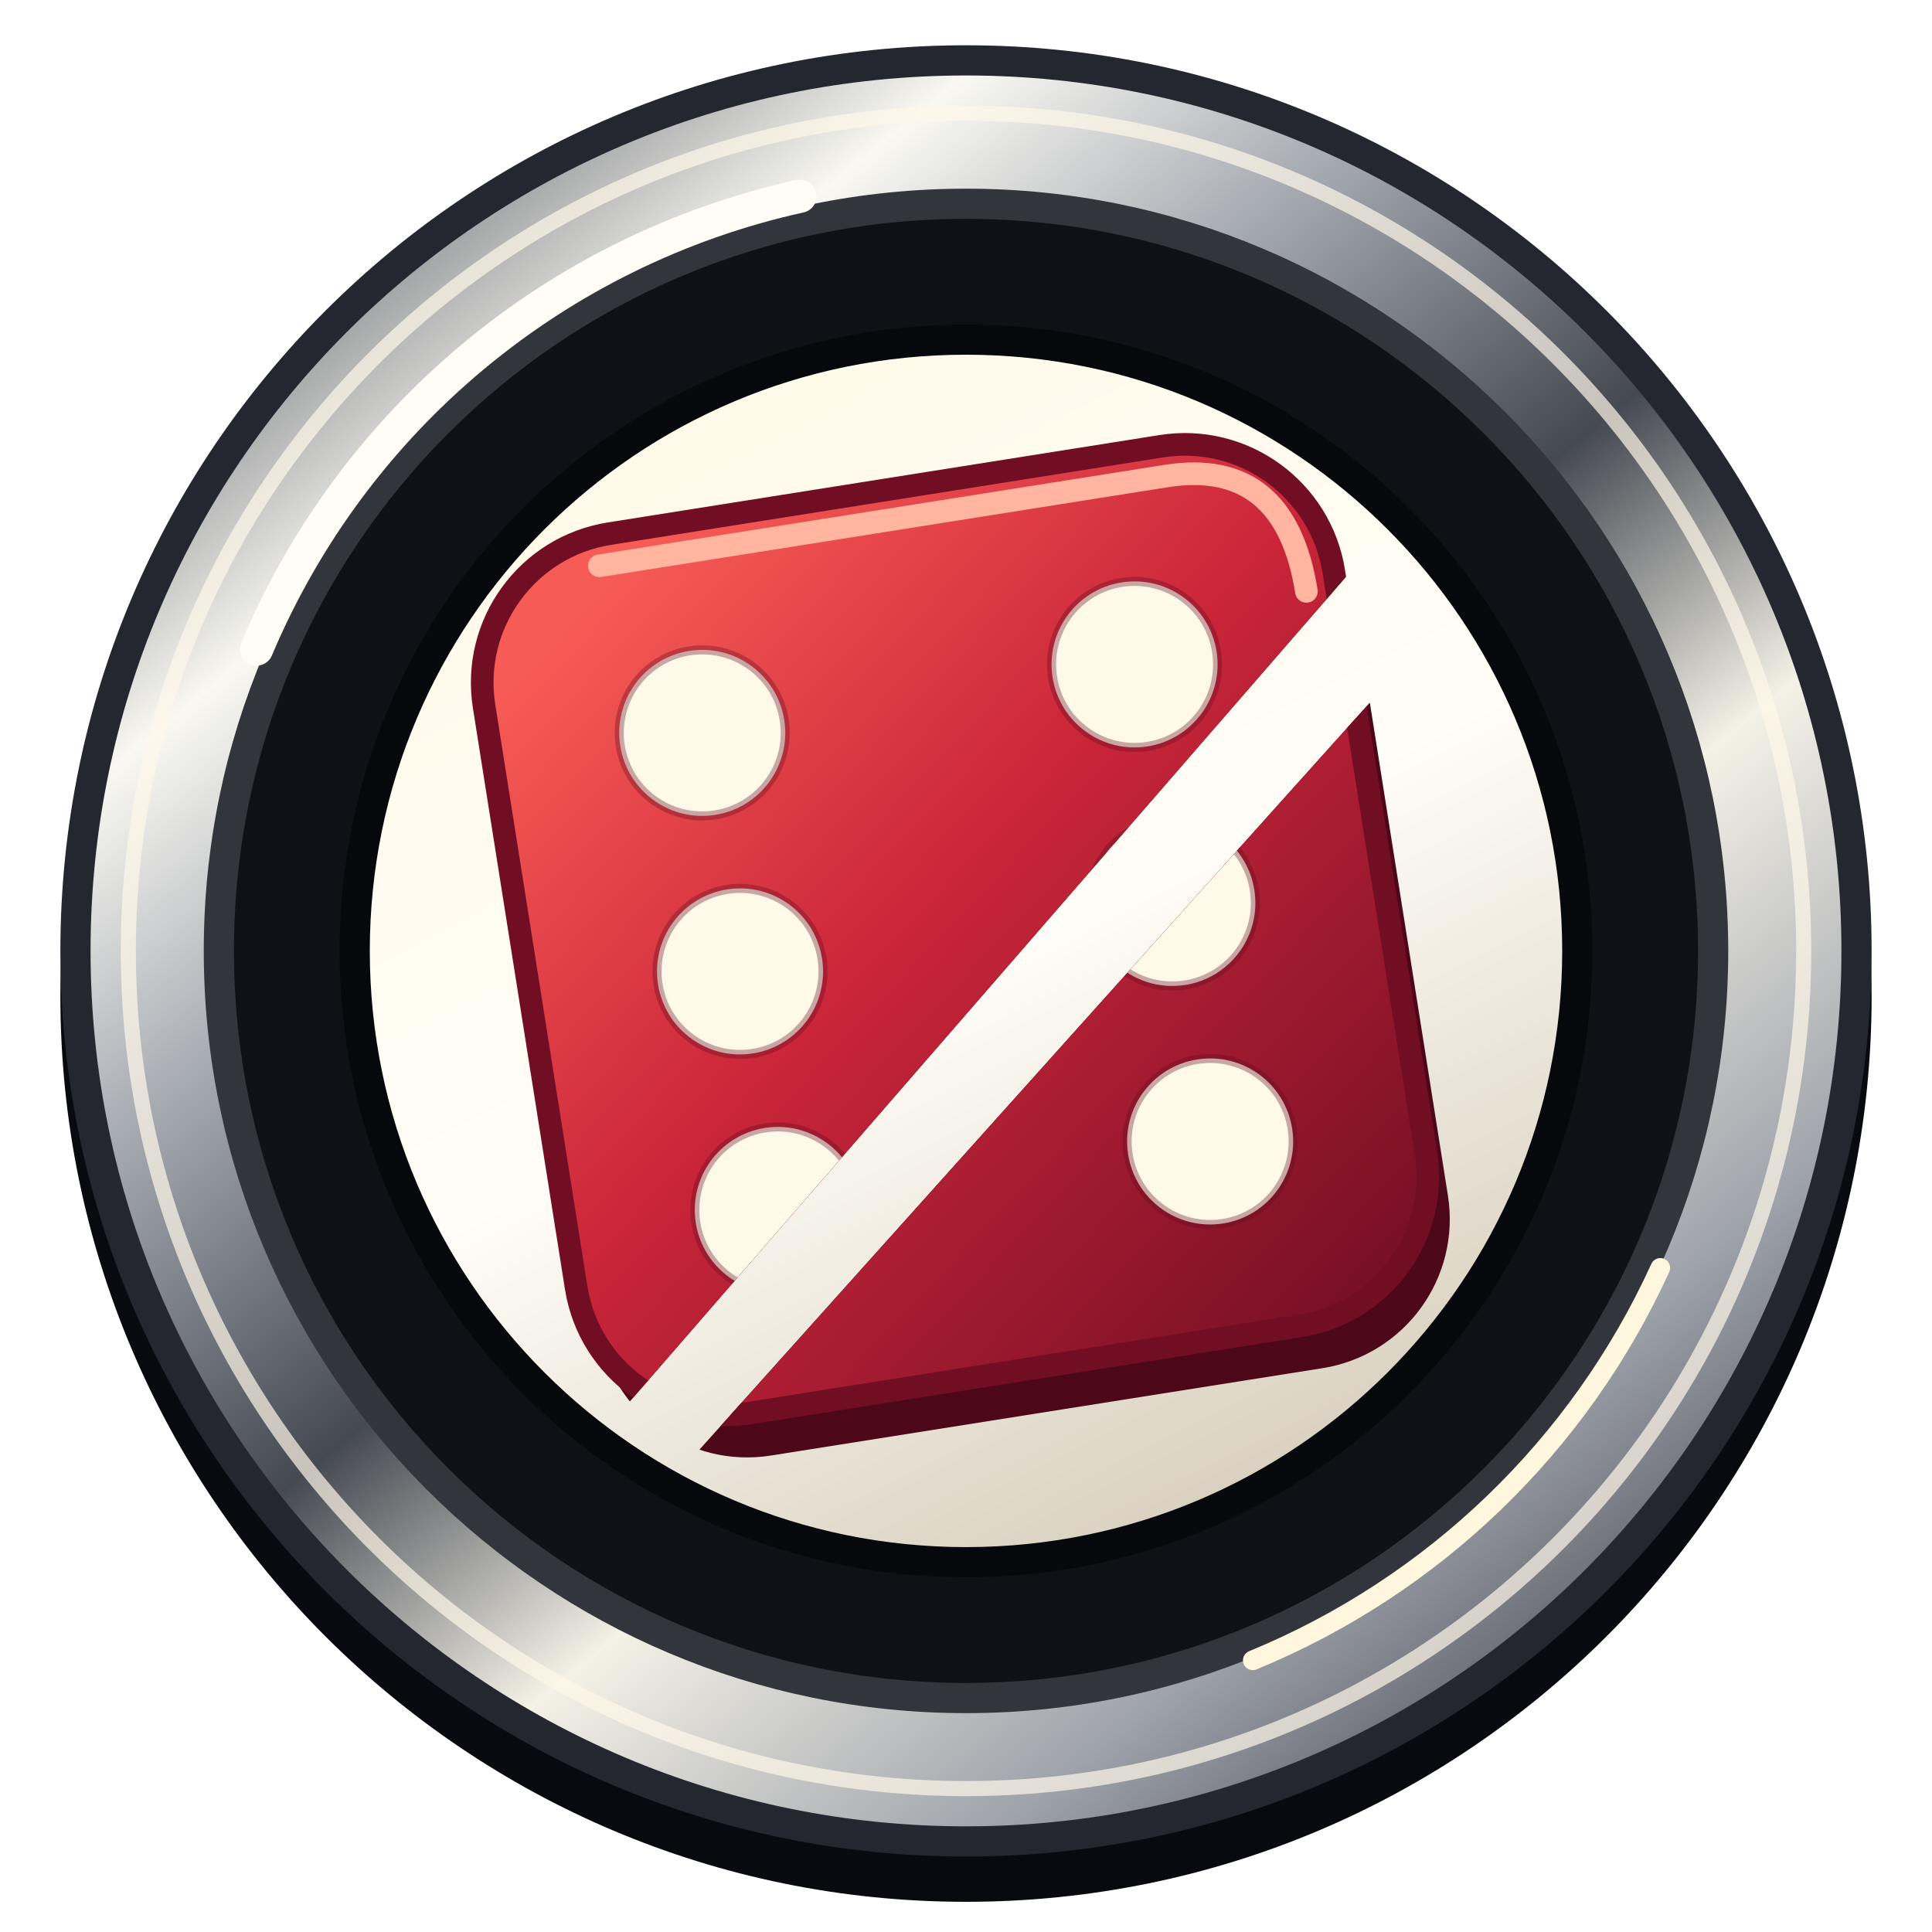
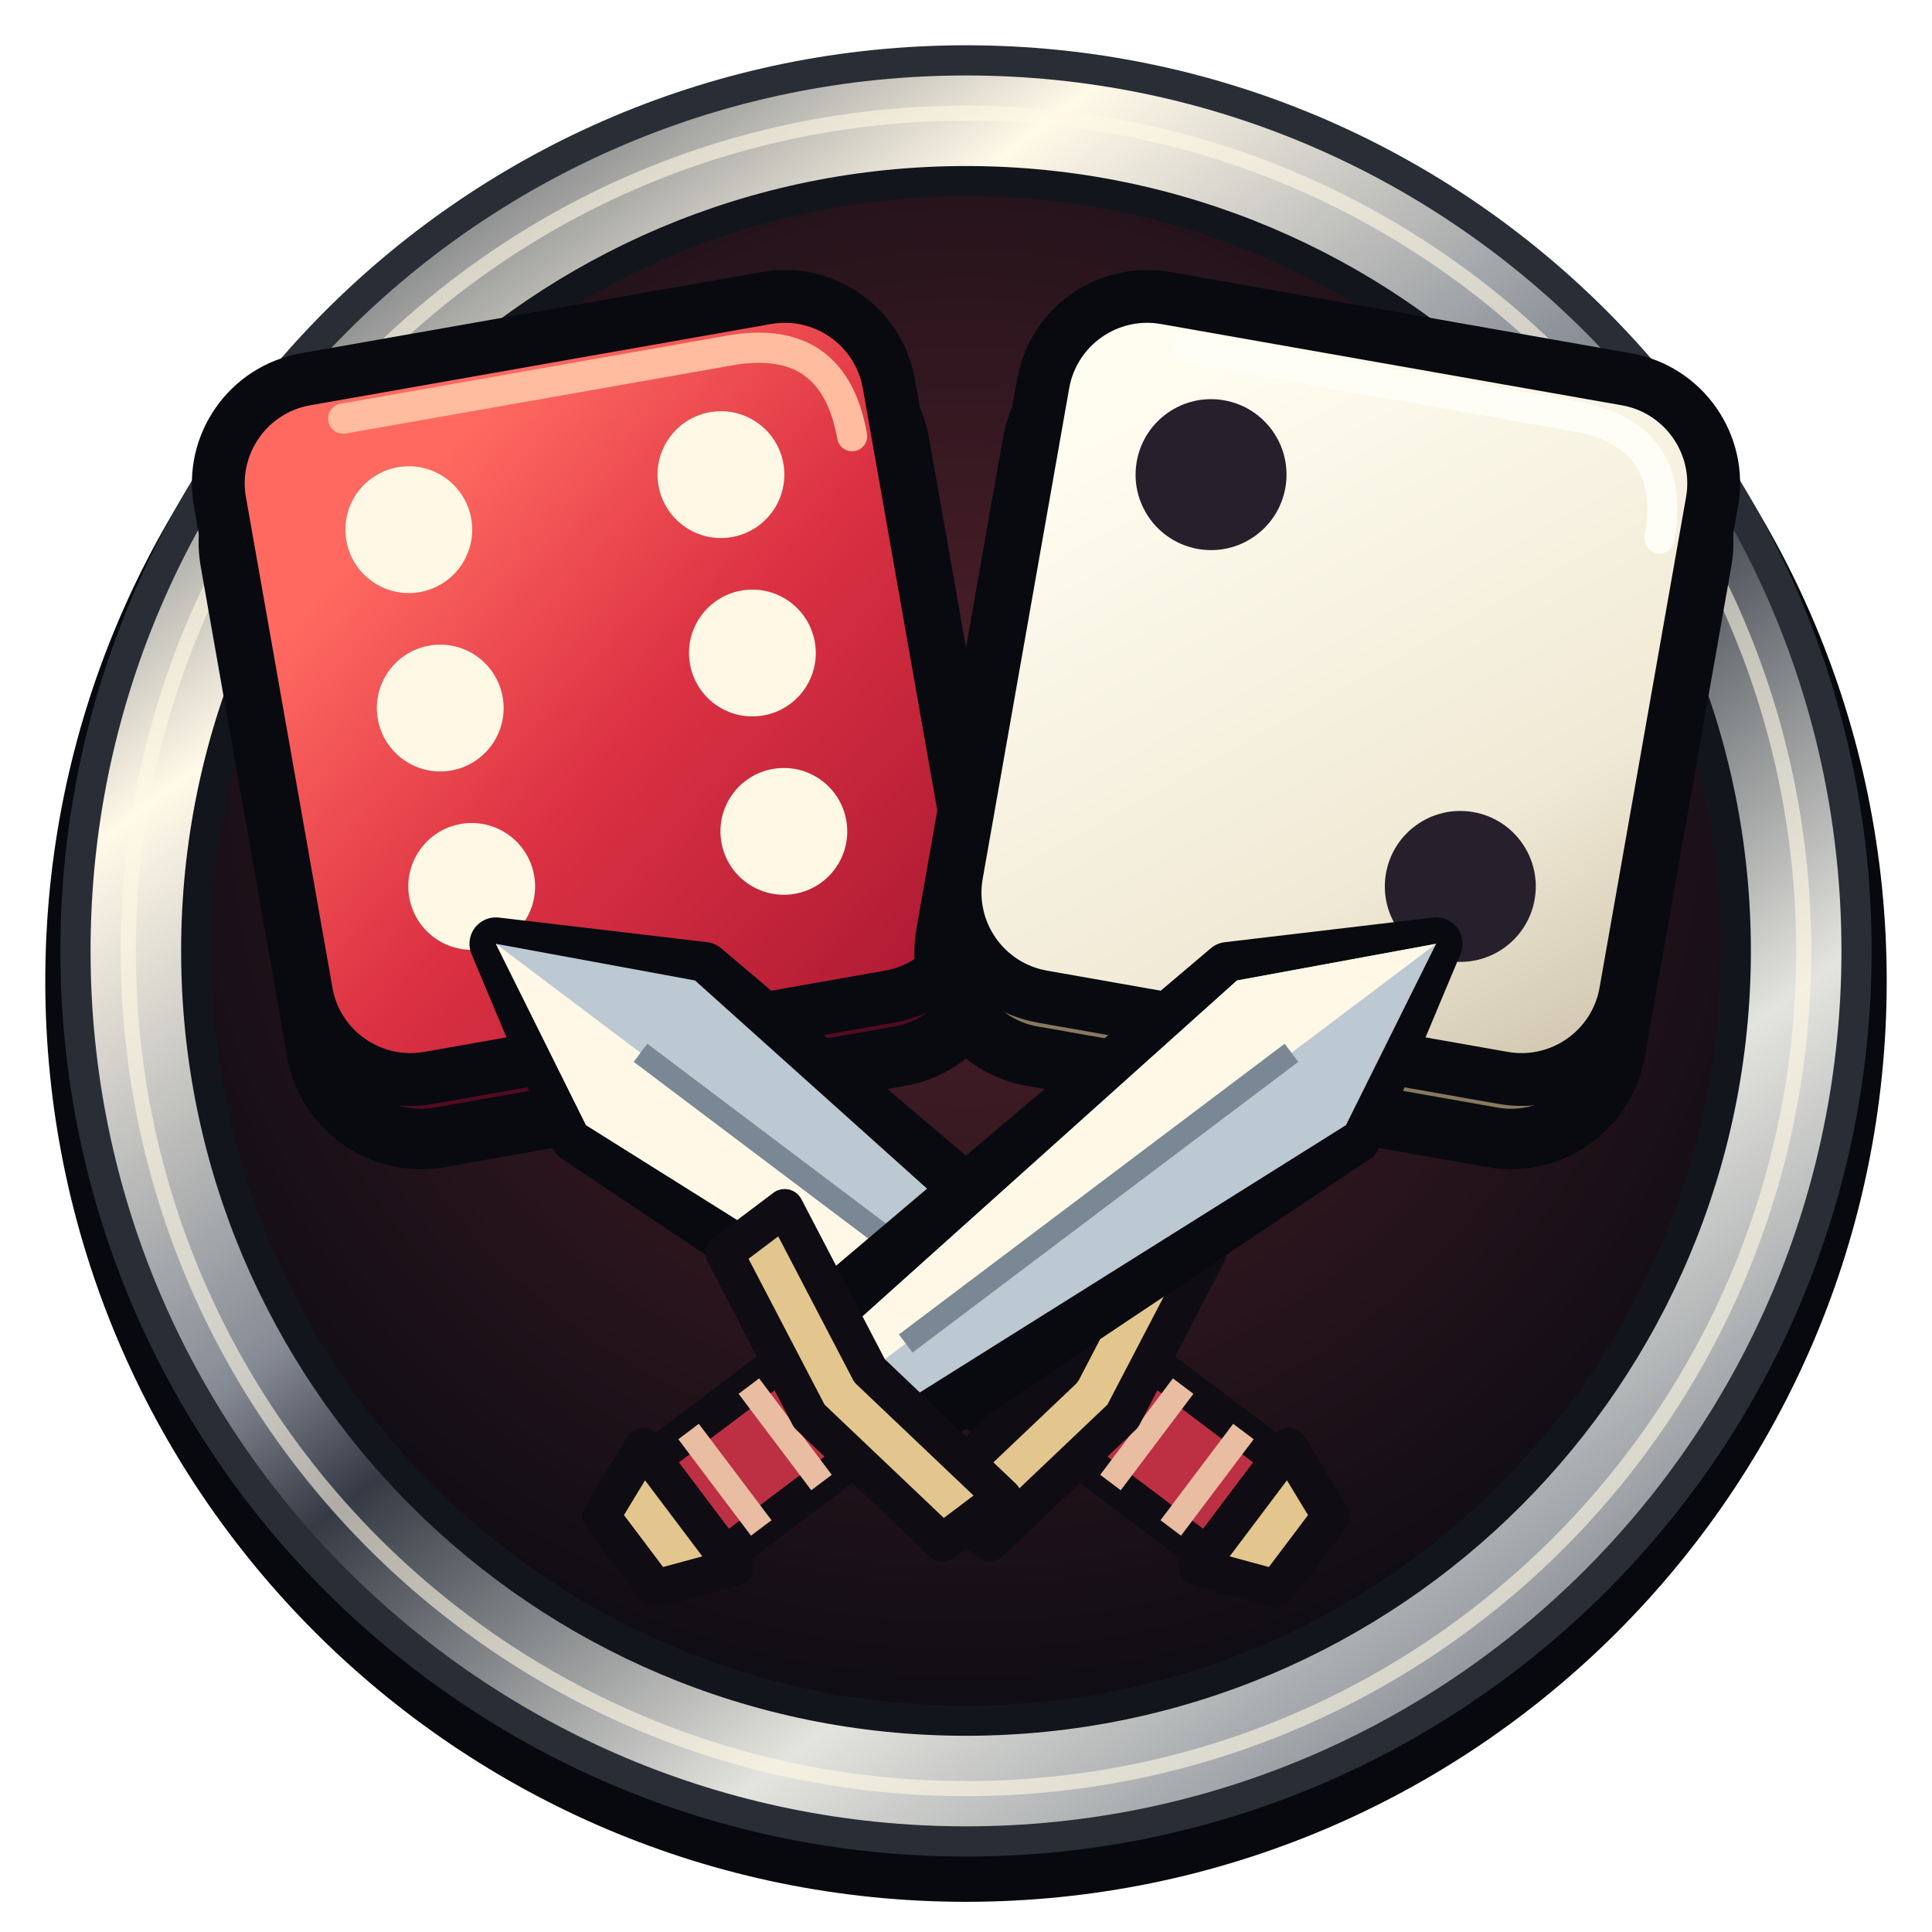
<svg xmlns="http://www.w3.org/2000/svg" viewBox="0 0 128 128" role="img" aria-labelledby="dec-title dec-desc">
  <defs>
-     <linearGradient id="dec-rim" x1="17" y1="10" x2="107" y2="121" gradientUnits="userSpaceOnUse">
-       <stop stop-color="#52565e" />
-       <stop offset=".18" stop-color="#f9f8f2" />
-       <stop offset=".31" stop-color="#a9adb4" />
-       <stop offset=".49" stop-color="#454952" />
-       <stop offset=".64" stop-color="#f4f1e6" />
-       <stop offset=".82" stop-color="#9fa3ab" />
-       <stop offset="1" stop-color="#363941" />
+     <linearGradient id="dec-rim" x1="22" y1="10" x2="104" y2="118" gradientUnits="userSpaceOnUse">
+       <stop stop-color="#535963" />
+       <stop offset=".2" stop-color="#fff9e8" />
+       <stop offset=".45" stop-color="#858b95" />
+       <stop offset=".53" stop-color="#353a44" />
+       <stop offset=".76" stop-color="#e4e4de" />
+       <stop offset="1" stop-color="#727883" />
    </linearGradient>
-     <linearGradient id="dec-face" x1="40" y1="23" x2="83" y2="108" gradientUnits="userSpaceOnUse">
-       <stop stop-color="#fff9e7" />
-       <stop offset=".5" stop-color="#fffdf7" />
-       <stop offset="1" stop-color="#d1c7b4" />
+     <radialGradient id="dec-field" cx=".5" cy=".4" r=".65">
+       <stop stop-color="#51202b" />
+       <stop offset="1" stop-color="#090b11" />
+     </radialGradient>
+     <linearGradient id="dec-red" x1="24" y1="35" x2="62" y2="83" gradientUnits="userSpaceOnUse">
+       <stop stop-color="#ff6960" />
+       <stop offset=".35" stop-color="#dc3143" />
+       <stop offset="1" stop-color="#950e2b" />
    </linearGradient>
-     <linearGradient id="dec-red" x1="42" y1="37" x2="86" y2="94" gradientUnits="userSpaceOnUse">
-       <stop stop-color="#f75b55" />
-       <stop offset=".42" stop-color="#ca2539" />
-       <stop offset="1" stop-color="#710e24" />
+     <linearGradient id="dec-ivory" x1="67" y1="34" x2="105" y2="81" gradientUnits="userSpaceOnUse">
+       <stop stop-color="#fffdf0" />
+       <stop offset=".58" stop-color="#f0e9d5" />
+       <stop offset="1" stop-color="#c1b59b" />
    </linearGradient>
-     <clipPath id="dec-split">
-       <path d="M24 23H104V33L29 96H24Z M104 42V108H24V107Z" />
-     </clipPath>
+     <g id="dec-sword">
+       <path d="M64 47 71 59 69 94H59L57 59Z" fill="#080a10" stroke="#080a10" stroke-width="3.5" stroke-linejoin="round" />
+       <path d="M64 47 70 59 67 94H61L58 59Z" fill="#bcc8d2" />
+       <path d="M64 47V94H61L58 59Z" fill="#fff8e6" />
+       <path d="M64 59V91" stroke="#7a8794" stroke-width="1.5" />
+       <path d="M60 96H68V109H60Z" fill="#bd3043" stroke="#100c13" stroke-width="2.5" />
+       <path d="M60 101H68M60 106H68" stroke="#e9bda1" stroke-width="1.7" />
+       <path d="M52 92 64 94 76 92V97L64 99 52 97Z" fill="#e3c68d" stroke="#100c13" stroke-width="2.5" stroke-linejoin="round" />
+       <path d="M59 109H69L67 114H61Z" fill="#e3c68d" stroke="#100c13" stroke-width="2.5" stroke-linejoin="round" />
+     </g>
  </defs>
-   <circle cx="64" cy="66" r="60" fill="#080a0f" />
-   <circle cx="64" cy="63" r="59" fill="url(#dec-rim)" stroke="#242730" stroke-width="2" />
-   <circle cx="64" cy="63" r="55.5" fill="none" stroke="#fff9e9" stroke-opacity=".7" />
-   <circle cx="64" cy="63" r="49.5" fill="#101117" stroke="#32353c" stroke-width="2" />
-   <circle cx="64" cy="63" r="40.5" fill="url(#dec-face)" stroke="#06080c" stroke-width="2" />
-   <g transform="rotate(-9 64 63)" clip-path="url(#dec-split)">
-     <rect x="36" y="35" width="57" height="59" rx="10" fill="#4c0819" />
-     <rect x="35" y="32" width="57" height="59" rx="10" fill="url(#dec-red)" stroke="#720e23" stroke-width="1.5" />
-     <path d="M44 34H82Q90 34 90 43" fill="none" stroke="#ffb5a0" stroke-width="1.5" stroke-linecap="round" />
-     <g fill="#fff9e9" stroke="#630c21" stroke-opacity=".35" stroke-width=".6">
-       <circle cx="49" cy="46" r="5.5" />
-       <circle cx="49" cy="62" r="5.5" />
-       <circle cx="49" cy="78" r="5.5" />
-       <circle cx="78" cy="46" r="5.5" />
-       <circle cx="78" cy="62" r="5.5" />
-       <circle cx="78" cy="78" r="5.5" />
+   <circle cx="64" cy="65" r="61" fill="#07090e" />
+   <circle cx="64" cy="63" r="59" fill="url(#dec-rim)" stroke="#292d36" stroke-width="2" />
+   <circle cx="64" cy="63" r="55.5" fill="none" stroke="#fff8e4" stroke-opacity=".6" />
+   <circle cx="64" cy="63" r="51" fill="url(#dec-field)" stroke="#13151d" stroke-width="2" />
+   <g transform="rotate(-10 40 45)">
+     <rect x="17" y="26" width="45" height="47" rx="7" fill="#530b20" stroke="#080a10" stroke-width="4" />
+     <rect x="17" y="22" width="45" height="47" rx="7" fill="url(#dec-red)" stroke="#080a10" stroke-width="3.5" />
+     <path d="M26 25H52Q59 25 59 32" fill="none" stroke="#ffbc9e" stroke-width="2" stroke-linecap="round" />
+     <g fill="#fff8e5">
+       <circle cx="29" cy="33" r="4.2" />
+       <circle cx="50" cy="33" r="4.2" />
+       <circle cx="29" cy="45" r="4.2" />
+       <circle cx="50" cy="45" r="4.2" />
+       <circle cx="29" cy="57" r="4.2" />
+       <circle cx="50" cy="57" r="4.2" />
    </g>
  </g>
-   <path d="M17 43A51 51 0 0 1 53 13" fill="none" stroke="#fffdf5" stroke-width="2.2" stroke-linecap="round" />
-   <path d="M110 84A51 51 0 0 1 83 110" fill="none" stroke="#fff7dd" stroke-width="1.3" stroke-linecap="round" />
+   <g transform="rotate(10 88 45)">
+     <rect x="66" y="26" width="45" height="47" rx="7" fill="#88785f" stroke="#080a10" stroke-width="4" />
+     <rect x="66" y="22" width="45" height="47" rx="7" fill="url(#dec-ivory)" stroke="#080a10" stroke-width="3.5" />
+     <path d="M75 25H101Q108 25 108 32" fill="none" stroke="#fffef6" stroke-width="2" stroke-linecap="round" />
+     <circle cx="78" cy="33" r="5" fill="#25202b" />
+     <circle cx="99" cy="57" r="5" fill="#25202b" />
+   </g>
+   <use href="#dec-sword" transform="rotate(-53 64 86)" />
+   <use href="#dec-sword" transform="rotate(53 64 86)" />
</svg>
